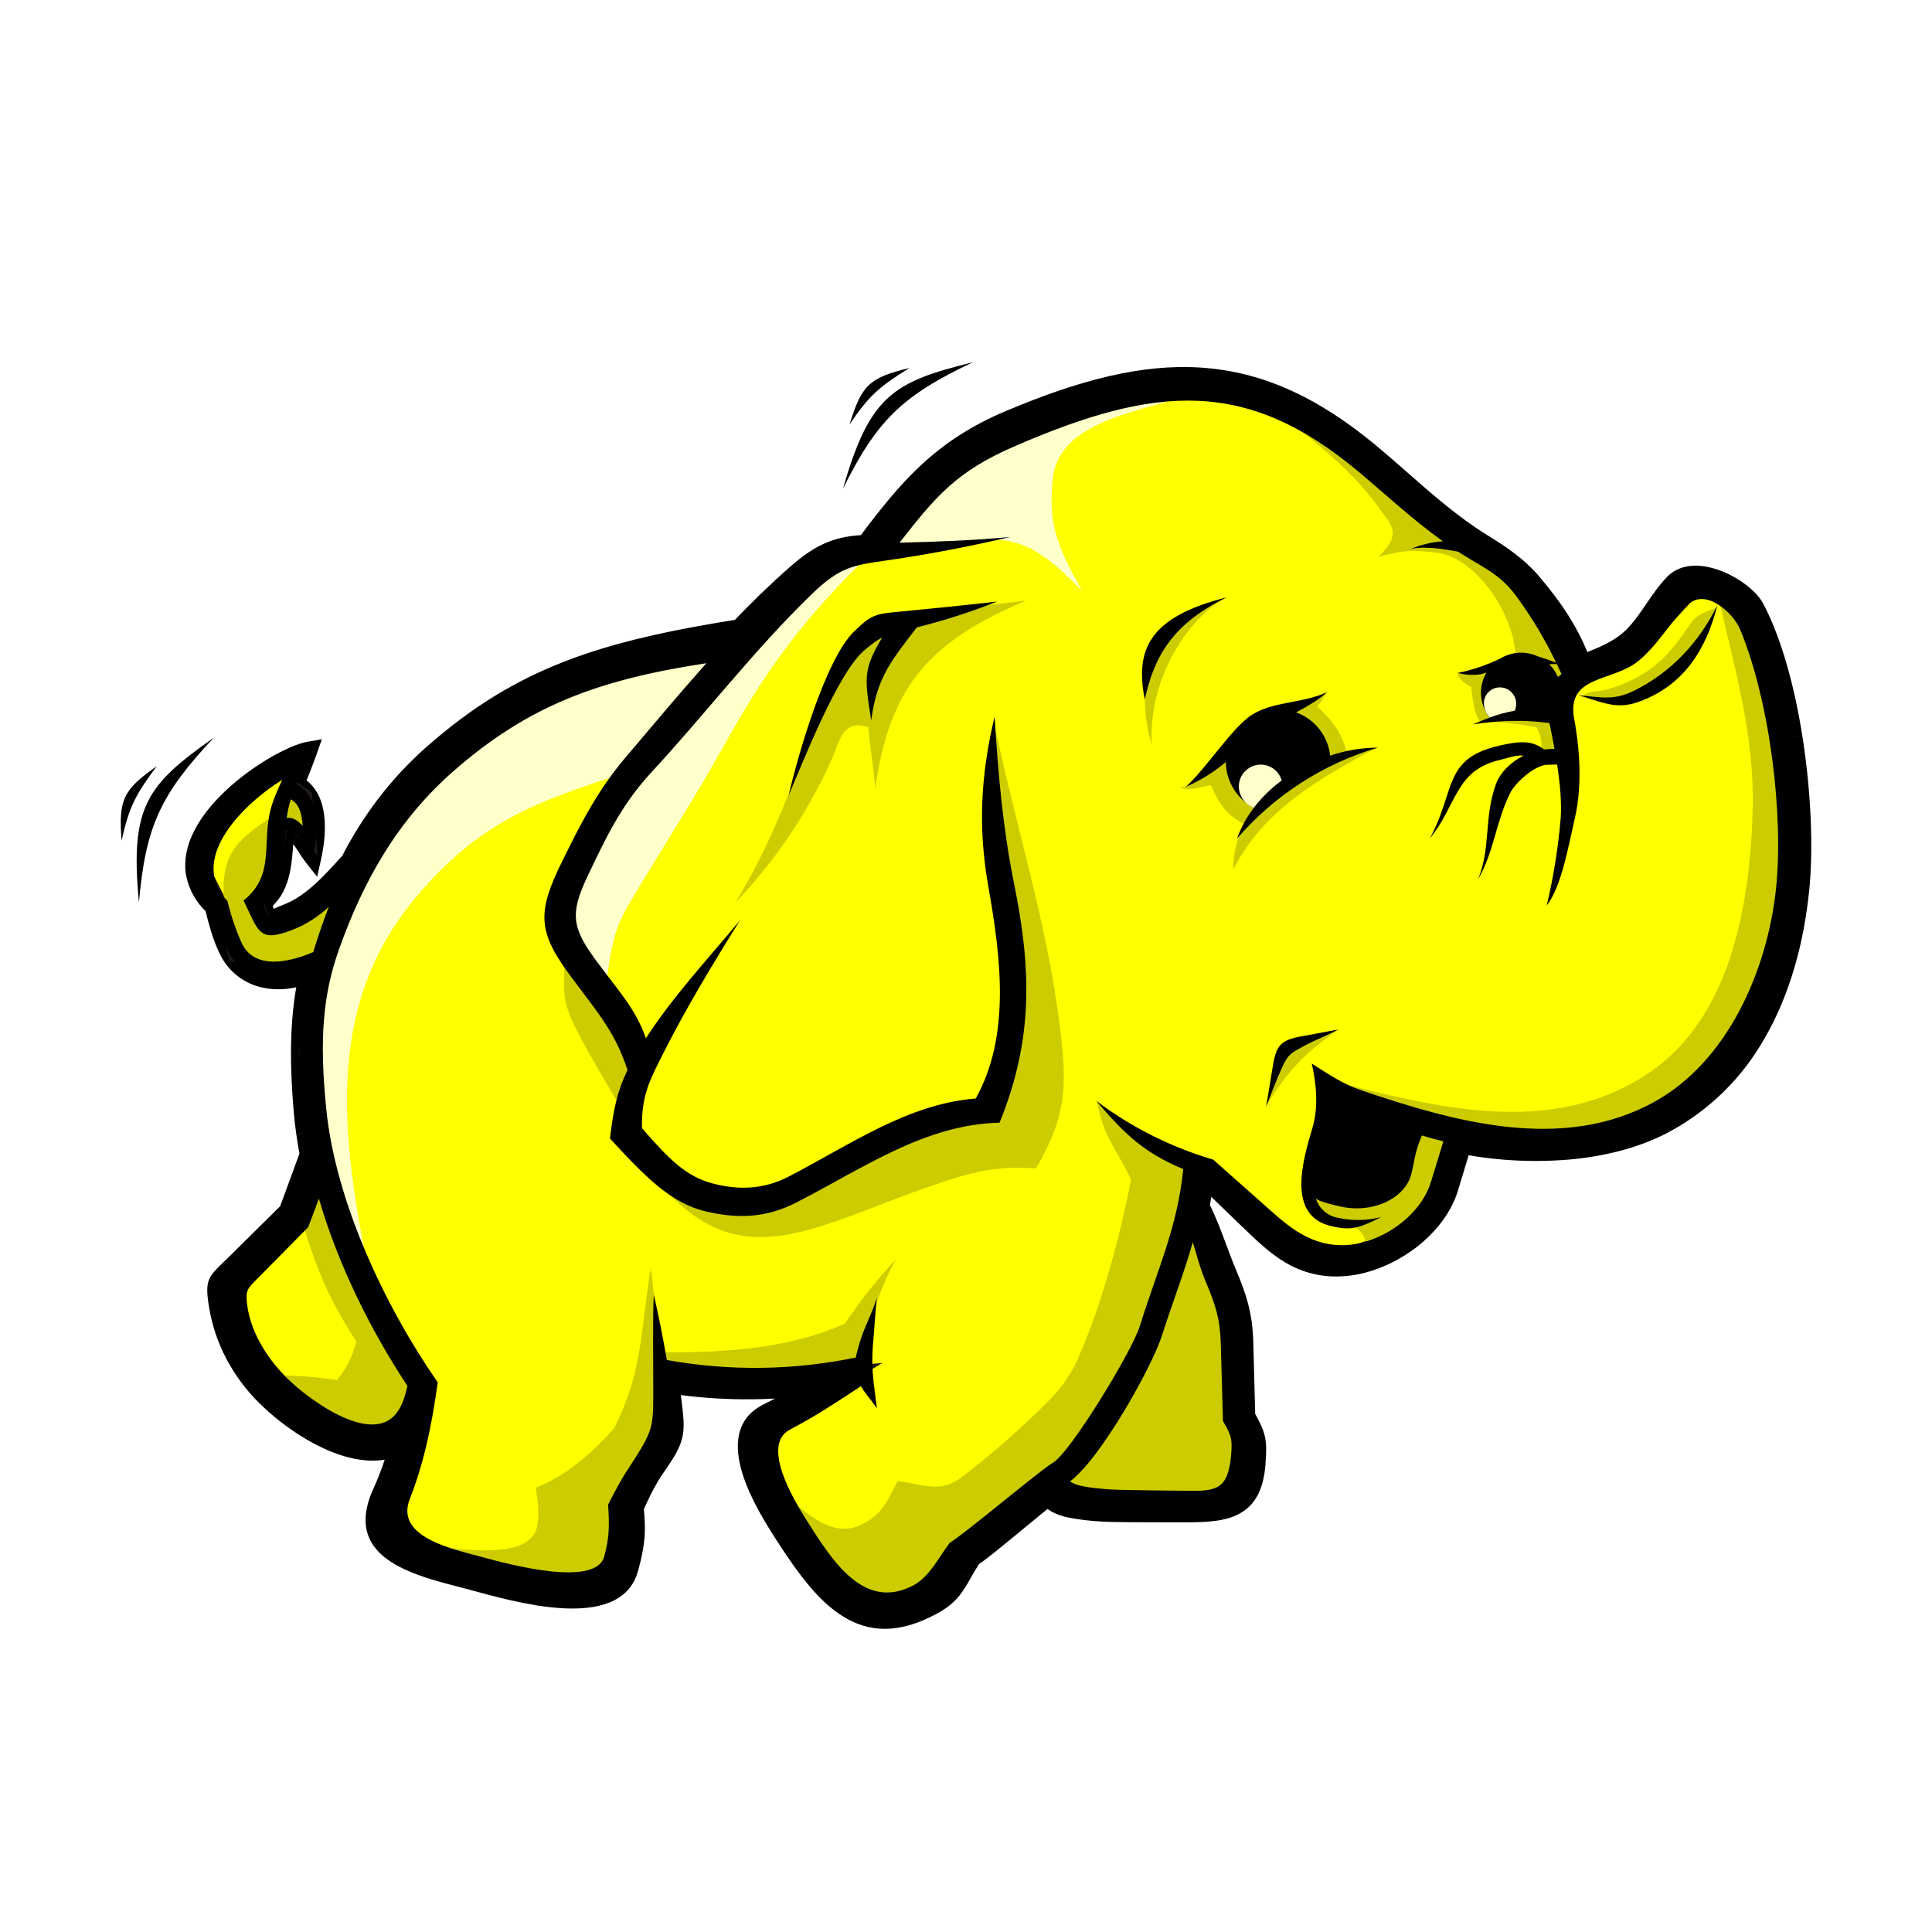
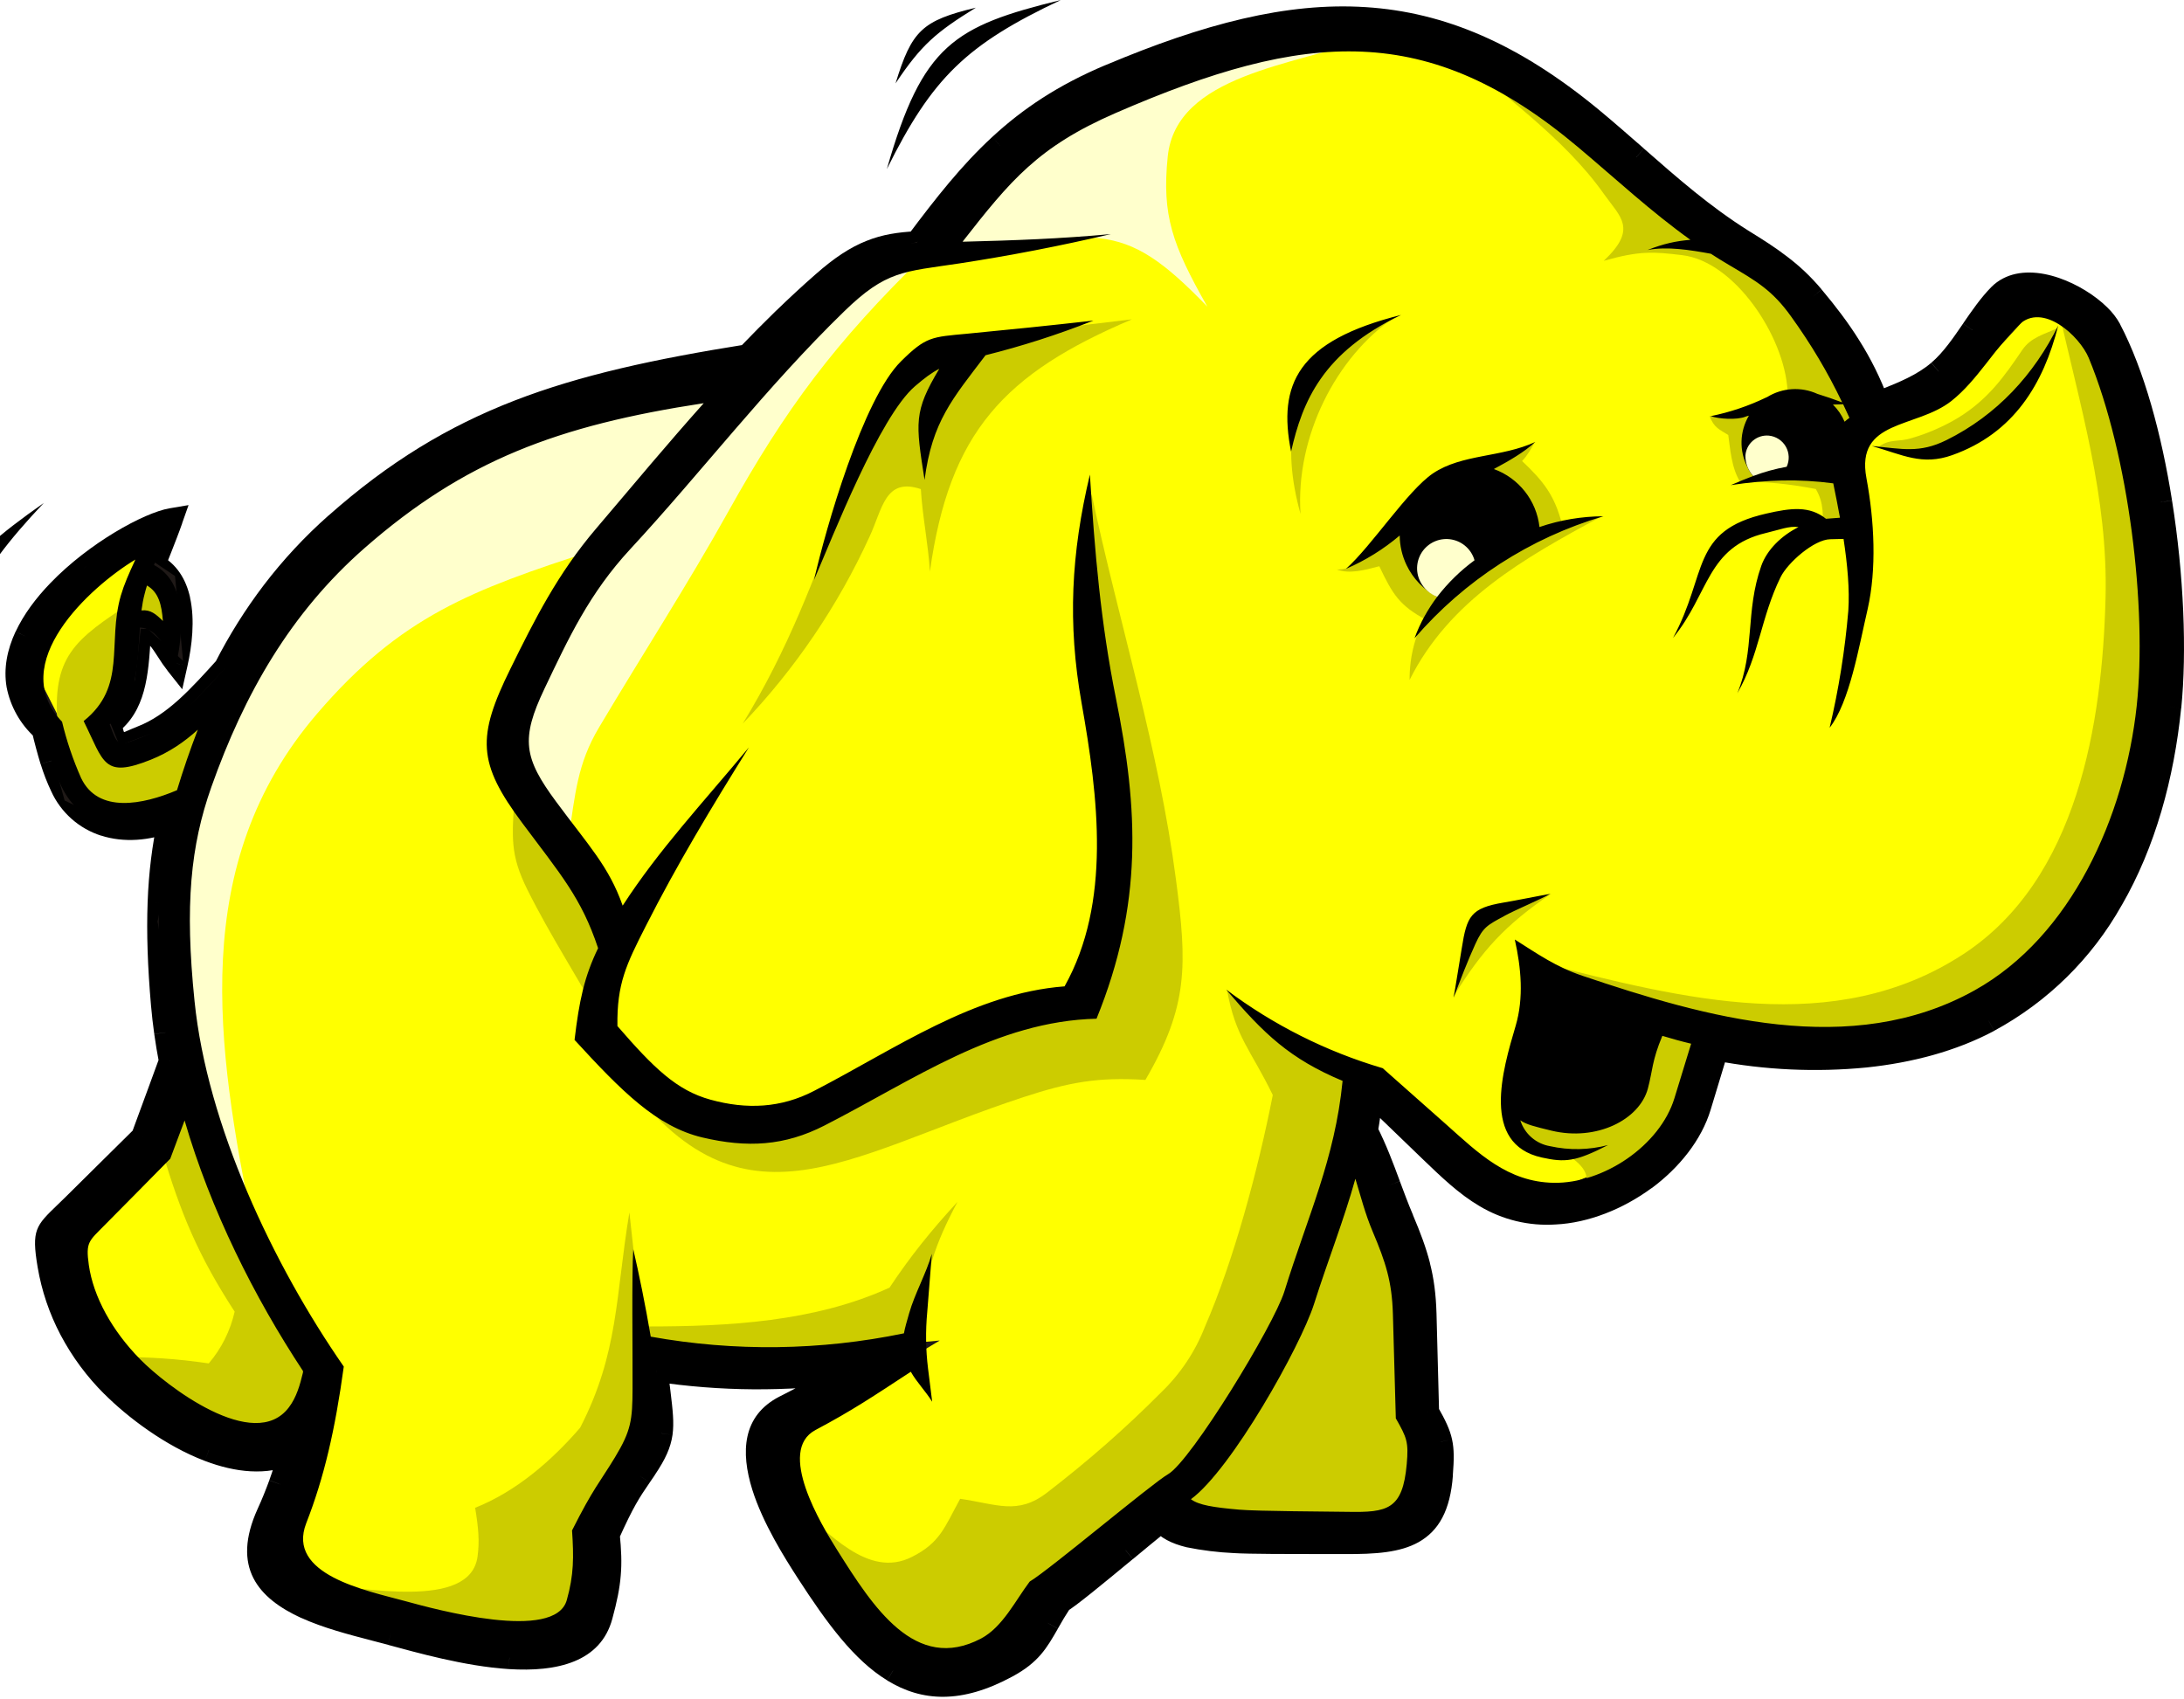
- <svg xmlns="http://www.w3.org/2000/svg" width="32" height="32" fill="none">
+ <svg xmlns="http://www.w3.org/2000/svg" fill="none" viewBox="3 6 27 21">
  <path d="M5.238 19.168l-.138.377-.265-.097.138-.377.265.097zm-.138.377l-.206.56-.265-.097.206-.56.265.097zm-.206.56l-.033.052-.1-.1.133.048zm-.033.052l-.452.447-.199-.2.452-.447.199.2zm-.452.447l-.4.397-.2-.2.401-.397.199.2zm-.4.397a9.15 9.15 0 01-.101.098l-.196-.204.097-.094.2.2zm-.101.098c-.18.174-.217.209-.165.52l-.278.046c-.077-.458-.023-.51.247-.77l.196.204zm-.165.52c.042.25.126.506.256.755l-.25.131a2.798 2.798 0 01-.284-.84l.278-.046zm.256.755c.122.23.283.455.49.661l-.2.2a3.026 3.026 0 01-.54-.73l.25-.131zm.49.661c.263.265.694.593 1.142.763l-.099.264c-.49-.186-.958-.542-1.243-.828l.2-.199zm1.142.763c.312.119.63.16.896.042l.113.258c-.342.152-.733.107-1.108-.036l.1-.264zm.896.042l.272-.121-.08.288-.136-.038-.056-.13zm.193.167c-.036.128-.077.26-.125.391l-.266-.096c.045-.125.085-.25.118-.37l.273.075zm-.125.391a4.998 4.998 0 01-.151.372l-.258-.117c.053-.115.1-.233.143-.35l.266.095zm-.151.372c-.24.524.011.8.4.977l-.118.258c-.53-.243-.872-.623-.54-1.352l.258.117zm.4.977c.247.113.547.191.826.264l-.07.273c-.294-.076-.609-.159-.874-.28l.117-.257zm.826.264l.196.052-.071.272-.196-.051.071-.273zm.196.052c.337.09.918.257 1.44.29l-.017.283c-.548-.035-1.147-.207-1.494-.3l.071-.273zm1.44.29c.473.03.894-.05.992-.411l.272.072c-.144.536-.683.66-1.281.622l.018-.283zm.992-.411c.051-.192.081-.34.094-.486l.282.023c-.013.16-.046.322-.104.535l-.273-.072zm.094-.486c.012-.148.007-.29-.011-.472l.28-.027c.02.204.027.363.013.522l-.282-.023zm-.011-.472l.01-.071.13.057-.14.014zm.01-.071c.191-.425.27-.54.408-.742l.233.159c-.128.187-.2.294-.382.698l-.258-.115zm.408-.742l.062-.091.234.158-.063.092-.233-.16zm.062-.091c.108-.16.157-.267.173-.378l.28.039c-.023.158-.086.298-.22.497l-.233-.158zm.173-.378c.017-.116 0-.255-.025-.467l.28-.032c.028.233.046.385.025.538l-.28-.04zm-.025-.467a10.256 10.256 0 00-.017-.133l.28-.036.017.137-.28.032zm-.017-.133l-.02-.14.28-.04.02.144-.28.036zm-.02-.14l-.027-.188.188.028-.02.14-.14.02zm.161-.16c.4.06.793.09 1.183.092l-.001.283a8.58 8.58 0 01-1.224-.096l.042-.28zm1.183.092c.392.003.781-.022 1.174-.07l.033.28a9.32 9.32 0 01-1.208.073l.001-.283zm1.174-.07l.087.262-.07-.122-.017-.14zm.087.262c-.228.133-.456.25-.746.4l-.13-.252c.287-.148.512-.263.735-.393l.141.245zm-.746.4c-.022.01-.043.022-.065.033l-.13-.252.065-.033.13.252zm-.065.033c-.299.154-.302.476-.196.814l-.27.084c-.144-.463-.125-.913.336-1.15l.13.252zm-.196.814c.12.383.374.786.533 1.032l-.236.154c-.168-.26-.436-.685-.567-1.102l.27-.084zm.533 1.032c.334.515.65.948 1.01 1.17l-.146.24c-.41-.25-.747-.711-1.1-1.256l.236-.154zm1.01 1.17c.343.21.742.229 1.271-.058l.134.25c-.632.343-1.122.312-1.551.049l.147-.241zm1.271-.058c.25-.135.334-.282.447-.48l.247.14c-.137.239-.238.416-.56.59l-.134-.25zm.447-.48c.045-.079.095-.165.167-.273l.234.157a4.152 4.152 0 00-.154.255l-.247-.139zm.167-.273l.05-.046.067.124-.117-.078zm.05-.046c.082-.045.434-.337.777-.62l.18.218c-.354.293-.719.594-.822.65l-.136-.248zm.777-.62c.177-.146.351-.29.442-.363l.177.221c-.165.134-.301.246-.438.36l-.18-.218zm.442-.363l.108-.087.09.107-.11.09-.088-.11zm.197.02c.057.068.146.11.267.139l-.065.275c-.18-.044-.32-.113-.42-.233l.218-.18zm.267.139c.14.033.322.05.544.065l-.02.283a3.814 3.814 0 01-.59-.073l.066-.275zm.544.065c.173.013.728.012 1.087.012v.283c-.367 0-.933 0-1.107-.012l.02-.283zm1.087.012h.264l-.001.283h-.264v-.283zm.264 0c.334.003.599-.012.773-.111l.14.246c-.231.13-.536.15-.914.148l.001-.282zm.773-.111c.16-.09.256-.269.28-.602l.283.02c-.032.442-.178.689-.423.828l-.14-.246zm.28-.602a1.304 1.304 0 00-.004-.361l.276-.061c.027.124.025.245.01.442l-.282-.02zm-.004-.361a1.255 1.255 0 00-.149-.328l.248-.138c.097.172.15.281.177.405l-.276.06zm-.149-.328l-.017-.066.14-.003-.123.069zm-.017-.066l-.017-.609.283-.006.016.609-.282.006zm-.017-.609l-.016-.608.283-.007.016.609-.283.006zm-.016-.608a2.5 2.5 0 00-.072-.563l.273-.069c.049.191.075.386.082.625l-.283.007zm-.072-.563a3.912 3.912 0 00-.196-.55l.26-.11c.093.219.161.401.21.591l-.274.069zm-.196-.55c-.062-.148-.115-.29-.167-.431l.265-.097c.05.133.1.27.163.418l-.261.11zm.098-.529l-.132.05.132-.05zm-.265.099c-.08-.218-.16-.43-.274-.657l.253-.127c.12.238.202.458.286.685l-.265.099zm-.274-.657l-.013-.088.14.024-.127.064zm-.013-.088c.014-.079.026-.152.034-.218l.28.035a5.705 5.705 0 01-.036.232l-.278-.049zm.034-.218c.009-.06.017-.136.025-.228l.283.023a5.567 5.567 0 01-.028.24l-.28-.035zm.025-.228l.026-.296.213.206-.098.102-.141-.012zm.239-.09l.416.4-.196.204-.415-.4.195-.204zm.416.4l.31.3-.195.204-.311-.3.196-.204zm.31.3c.224.215.43.412.656.546l-.143.244c-.255-.15-.471-.358-.708-.586l.195-.205zm.656.546c.219.129.466.203.786.188l.013.283a1.624 1.624 0 01-.942-.227l.143-.244zm.786.188c.346-.016.719-.164 1.03-.393l.167.227c-.353.26-.783.43-1.184.449l-.013-.283zm1.03-.393c.295-.219.532-.509.627-.824l.271.082c-.114.376-.389.717-.73.97l-.169-.228zm.627-.824l.1-.327.27.082-.099.327-.27-.082zm.1-.327l.115-.38.27.082-.115.38-.27-.082zm.115-.38l.037-.121.124.023-.026.139-.135-.04zm.161-.098a6.287 6.287 0 001.796.084l.027.28a6.572 6.572 0 01-1.875-.086l.052-.278zm1.796.084c.526-.056 1.034-.19 1.47-.422l.133.25c-.469.25-1.013.393-1.576.452l-.027-.28zm1.47-.422a3.693 3.693 0 001.465-1.444l.246.14a3.975 3.975 0 01-1.578 1.553l-.133-.25zm1.465-1.444l.123.07-.123-.07zm0 0c.395-.685.617-1.492.701-2.324l.28.027c-.088.871-.32 1.719-.735 2.438l-.246-.142zm.701-2.324c.069-.678.03-1.602-.111-2.496l.278-.044c.146.917.184 1.867.114 2.567l-.281-.027zm-.111-2.496c-.125-.788-.331-1.551-.615-2.095l.25-.13c.299.57.514 1.364.643 2.18l-.278.045zm-.615-2.095a.573.573 0 00-.107-.136l.198-.202a.863.863 0 01.16.208l-.251.13zm-.107-.136a1.35 1.35 0 00-.488-.297l.092-.267c.226.078.446.216.594.362l-.198.202zm-.488-.297c-.173-.06-.347-.076-.472-.01l-.13-.251c.2-.105.454-.089.694-.006l-.092.267zm-.472-.01a.287.287 0 00-.072.053l-.202-.198a.574.574 0 01.144-.106l.13.25zm-.072.053a3.02 3.02 0 00-.319.414l-.233-.16c.11-.16.22-.32.35-.452l.202.198zm-.319.414c-.133.195-.268.391-.442.54l-.183-.216c.147-.125.27-.305.392-.483l.233.159zm-.442.54c-.213.182-.46.281-.689.373l-.105-.263c.209-.084.433-.174.61-.325l.184.215zm-.689.373l-.104.042-.107-.262.106-.043.105.263zm-.104.042l-.135.056-.051-.138.133-.049.053.13zm-.186-.082a3.635 3.635 0 00-.334-.675l.24-.15c.14.222.26.46.359.727l-.265.098zm-.334-.675a5.347 5.347 0 00-.443-.6l.217-.18c.172.205.329.41.466.63l-.24.15zm-.443-.6a2.309 2.309 0 00-.38-.363l.17-.224c.149.113.286.239.427.406l-.217.182zm-.38-.363a6.12 6.12 0 00-.458-.304l.15-.24c.178.11.33.206.478.32l-.17.224zm-.458-.304c-.493-.31-.906-.672-1.328-1.041l.186-.214c.413.362.817.717 1.292 1.015l-.15.24zM23.137 8.05a23.262 23.262 0 00-.556-.478l.18-.219c.185.153.374.319.562.483l-.186.214zm-.556-.478c-.934-.77-1.799-1.143-2.718-1.201l.018-.283c.98.062 1.897.455 2.88 1.265l-.18.219zm-2.718-1.201c-.925-.058-1.914.2-3.088.695l-.11-.26c1.214-.512 2.242-.78 3.216-.718l-.018.283zm-3.088.695a4.367 4.367 0 00-1.318.835l-.191-.207c.379-.35.814-.642 1.4-.889l.109.261zm-1.318.835c-.358.332-.666.723-1.011 1.184l-.227-.169c.354-.473.67-.874 1.047-1.222l.19.207zm-1.011 1.184l-.04.054-.066.003-.007-.141.113.084zm-.106.057c-.197.01-.361.034-.525.1l-.105-.263c.198-.08.39-.108.615-.12l.015.283zm-.525.1a1.909 1.909 0 00-.548.363l-.186-.212c.236-.209.433-.336.629-.414l.105.263zm-.548.363c-.161.142-.319.288-.474.438l-.196-.203c.155-.15.316-.3.484-.447l.186.212zm-.474.438l-.098-.102.098.102zm0 0c-.153.149-.303.3-.45.453l-.204-.195c.15-.156.302-.31.458-.462l.196.205zm-.45.453l-.08.042-.022-.14.102.098zm-.08.042c-1.105.176-2.001.37-2.801.679l-.102-.264c.818-.317 1.732-.514 2.859-.694l.044.279zm-2.801.679c-.793.307-1.493.73-2.213 1.369l-.187-.212c.747-.662 1.474-1.102 2.298-1.421l.102.264zm-2.213 1.369a5.77 5.77 0 00-.763.818l-.224-.171a6.05 6.05 0 01.8-.86l.187.213zm-.763.818a6.05 6.05 0 00-.574.915l-.251-.129a6.34 6.34 0 01.601-.957l.224.171zm-.574.915l-.02.03-.106-.095.126.064zm-.02.03c-.161.178-.322.358-.494.513l-.189-.211c.166-.15.32-.322.473-.491l.21.189zm-.494.513c-.18.162-.376.3-.602.387l-.102-.264c.189-.072.357-.192.515-.334l.189.21zm-.602.387l-.05-.132.05.132zm0 0c-.182.07-.27.105-.371.062l.11-.26c.004.002.05-.023.16-.066l.1.264zm-.371.062l.054-.13-.054.13zm0 0c-.107-.045-.136-.132-.202-.307l.265-.099c.037.1.037.142.047.146l-.11.26zm-.202-.307l-.037-.099.085-.064.085.114-.133.049zm.048-.163c.26-.195.285-.584.308-.958l.283.018c-.028.437-.056.892-.422 1.167l-.169-.227zm.308-.958c.003-.05.006-.098.01-.135l.282.02-.009.133-.283-.018zm.01-.135l.01-.138.137.006-.006.142-.142-.01zm.147-.132c.233.012.34.176.454.354l-.237.152c-.073-.113-.141-.218-.23-.223l.013-.283zm.454.354c.032.05.065.1.1.144l-.22.176a1.83 1.83 0 01-.117-.168l.237-.152zm.128.262l-.065.29-.184-.232.11-.088.139.03zm-.276-.06c.047-.214.084-.494.032-.723l.275-.062c.063.28.023.603-.031.845l-.276-.06zm.032-.723c-.033-.146-.103-.271-.234-.339l.13-.252c.216.112.33.306.38.529l-.276.062zm-.234-.339l-.112-.058.044-.117.133.05-.065.125zm-.068-.175l.083-.213.263.103c-.025.062-.05.125-.08.208l-.266-.098zm.083-.213c.041-.107.084-.216.13-.344l.267.093c-.04.115-.088.236-.134.354l-.263-.103zm.24-.437l.236-.04-.08.226-.133-.046-.024-.14zm.047.279c-.274.048-.877.386-1.315.84l-.204-.195c.477-.496 1.156-.869 1.471-.924l.048.279zm-1.315.84a2.014 2.014 0 00-.378.524l-.256-.118c.1-.214.252-.417.43-.601l.204.195zm-.378.524a.875.875 0 00-.088.521l-.279.048c-.04-.233.007-.465.11-.687l.257.118zm-.088.521a.85.85 0 00.269.465l-.196.205a1.127 1.127 0 01-.352-.622l.279-.048zm.269.465l.039.069-.137.033.098-.102zm.039.069c.036.146.068.27.103.38l-.27.085a6.62 6.62 0 01-.107-.398l.274-.067zm.103.38c.033.108.07.204.116.299l-.255.121a2.467 2.467 0 01-.13-.335l.269-.084zm.116.299a.74.74 0 00.448.4l-.086.27a1.018 1.018 0 01-.617-.549l.255-.121zm.448.4c.216.07.468.048.703-.044l.103.263c-.294.115-.613.14-.892.05l.086-.27zm.703-.044l.245-.095-.056.256-.138-.03-.051-.13zm.19.162a5.545 5.545 0 00-.12.987l-.284-.01c.014-.378.057-.714.127-1.037l.276.06zm-.12.987c-.014.362 0 .768.04 1.245l-.282.023c-.042-.484-.056-.9-.042-1.278l.283.01zm.04 1.245c.01.12.023.233.038.335l-.28.037a6.613 6.613 0 01-.04-.35l.282-.022zm.038.335c.015.113.035.228.057.345l-.277.053a7.243 7.243 0 01-.06-.36l.28-.038zm.057.345l-.006.075-.132-.048" fill="#000" />
  <path fill-rule="evenodd" clip-rule="evenodd" d="M12.318 10.625l-1.861.302-1.7.745-1.442.907-1.373 1.676-.775.821-.75.277-.199-.485.347-.5.078-.707.232.01.254.231-.068-.719-.282-.189.009-.274-.667.377-.603.712-.126.637.258.51.24.865.49.232.515-.025.489-.284-.326 1.652.326 1.839-.359.849-1.174 1.265.208.756.557.876 1.049.738.556.077.62.02-.387 1.585 1.42.582 1.768.233.605-.396.047-1.07.675-1.117.046-.884 1.629.116 1.512-.14-1.512.908.256 1.093.954 1.49.93.395.745-.302.303-.605 1.56-1.187.302.256 2.443.093.489-.395.046-.699-.163-.302-.116-1.885-.815-1.629.14-.721.489.256 1.373 1.28.675.046.744-.302.745-.559.372-1.21 2.188.14 1.326-.512 1.07-1 .768-1.444.186-1.698-.163-1.978-.418-1.769-.42-.558-.58-.187-1.025 1.117-.93.326-.815-1.35-.815-.744-.442-.28-1.768-1.465-1.42-.768-1.42-.117-1.651.28-1.443.535-1 .814-.792.954-.814.233-1.42 1.35z" fill="#FF0" stroke="#1F1917" stroke-width=".216" stroke-miterlimit="10" />
  <path fill-rule="evenodd" clip-rule="evenodd" d="M6.919 14.825c-1.595 1.86-1.24 4.115-.798 6.325l-.708-1.787-.26-1.64.074-1.675.67-1.602 1.006-1.49 1.564-1.303 1.713-.708 2.011-.26-1.862 2.123c-1.495.485-2.377.811-3.41 2.017z" fill="#FFC" />
  <path fill-rule="evenodd" clip-rule="evenodd" d="M14.426 9.158c-1.109 1.081-1.714 1.897-2.42 3.163-.504.906-1.07 1.779-1.6 2.672-.27.452-.295.831-.375 1.353l-.782-.931.373-1.118 1.266-2.272 2.681-2.644.857-.223zM19.9 6.476c-.887.333-2.362.443-2.464 1.462-.073.724.055 1.087.49 1.853-1.077-1.115-1.343-.942-3.426-.596l.894-1.266 1.564-.969 2.012-.446.93-.038z" fill="#FFC" />
  <path fill-rule="evenodd" clip-rule="evenodd" d="M22.35 20.261c.296.182.29.315.24.44l.7-.28.453-.609.337-.867-.43-.323-1.879.24-.14.38.04.54.18.32.28.139.22.02zm-.174-3.213c-.942.272-.934.347-1.213 1.281.367-.589.64-.886 1.213-1.28zm6.261-6.991c-.167.077-.33.114-.435.268-.225.33-.418.607-.79.838a2.463 2.463 0 01-.581.254c-.165.051-.264.005-.405.106l.25.044h.551l.68-.42.4-.42.33-.67zm-15 2.09c-.37 1.013-.694 1.882-1.255 2.8a8.381 8.381 0 001.567-2.31c.16-.34.19-.739.635-.59.02.34.092.68.112 1.02.241-1.727.92-2.449 2.498-3.119l-1.338.16-1.26.28-.62.9-.339.859zm3.058-.04c.34 1.602.83 3.14 1.043 4.767.139 1.057.154 1.565-.378 2.478-.582-.038-.943.028-1.505.212-2.24.734-3.524 1.813-5.033-.361l1.445.68 1.03-.202 1.82-1.059 1.418-.28.46-1.918-.34-2.539-.04-1.199.08-.58zm3.857 9.913c-.188 1.301.433 2 .176 2.36-.073.102-.171.28-.282.328-.393.174-.934-.032-.973.07h-1.3a62.26 62.26 0 00-.519-.22l.8-.94.78-1.698.499-1.72h.26l.56 1.82z" fill="#CC0" />
  <path fill-rule="evenodd" clip-rule="evenodd" d="M18.169 18.236c.105.59.288.731.566 1.303-.184.934-.482 2.043-.84 2.867a2.26 2.26 0 01-.538.807c-.45.453-.903.848-1.412 1.241-.367.283-.623.141-1.075.077-.192.349-.245.543-.6.72-.544.272-1.031-.315-1.458-.66l.925 1.446.64.6.54.08.719-.44.38-.72.799-.6.979-.839.62-.88.56-1.038.719-2.159.06-.82-.9-.399c-.22-.207-.464-.38-.684-.586zm-7.17 4.164c1.009 0 2.074-.057 2.998-.48.261-.393.52-.713.84-1.06-.292.55-.383.861-.46 1.48l-.3.44-2.279.06c-.246-.028-.493-.054-.74-.08a60.302 60.302 0 00-.079-.08l.02-.28zm-.14-.7l-.078-.71c-.173 1.038-.131 1.733-.609 2.662-.356.413-.795.79-1.298.99.042.255.055.414.03.601-.088.672-1.432.375-1.985.349l2.66.685.6-.24.2-1.16.56-1.039.1-.64-.18-1.498zM9.36 15.844c-.028.505-.06.715.162 1.16.283.567.63 1.098.937 1.658l.1-1.12-1.199-1.698zm-4.103 3.81l-.26.553c.239.802.45 1.31.904 2.01a1.499 1.499 0 01-.32.64 7.157 7.157 0 00-1.157-.078l1.339 1.04.66-.12.659-.66-.94-1.46-.885-1.925zM28.44 9.791c.272 1.224.623 2.352.59 3.605-.04 1.536-.34 3.478-1.763 4.404-1.595 1.038-3.466.547-5.216.103l2.138.879 1.999.1 1.359-.4 1.06-.88.799-1.678.3-1.939-.24-1.898-.44-1.879-.586-.417zM4.644 13.437c-.724.47-1.008.678-.929 1.55l.217.786.306.207.38.126.684-.162.352-1.091-.974.478h-.225l-.253-.388.307-.451.162-.857.208.063.252.199-.036-.451-.171-.289-.172-.144-.108.424zm16.241-6.881c.642.597 1.43 1.115 1.945 1.844.199.282.42.427-.004.825.447-.127.614-.113.972-.07.65.079 1.261 1.004 1.3 1.668-.008.062-.18.202-.684.341-.01.02-.285-.037-.278-.018.053.143.123.165.23.232.023.159.037.404.146.578.317-.005.626.03.936.09.105.174.09.347.08.52l.36-.06-.1-.819.32-.54-.46-1.039-.88-.84-.084-.003-.989-.607-1.613-1.32-1.197-.782zm1.082 4.924c-.034.06-.085.154-.15.22.267.253.4.422.494.78l-.907.45-.768.737c-.337-.181-.42-.32-.584-.666-.19.05-.37.098-.526.04.1.002.16-.023.26-.085l.488-.508.863-.653.565-.184c.072-.03.193-.101.265-.131z" fill="#CC0" />
  <path fill-rule="evenodd" clip-rule="evenodd" d="M22.802 12.383c-.962.518-1.884 1.04-2.376 2.024 0-1.25 1.254-1.8 2.376-2.024zm-2.567-2.457c-.715.487-1.22 1.47-1.157 2.428-.232-.83-.15-1.613.565-2.187l.361-.175.23-.066z" fill="#CC0" />
  <path fill-rule="evenodd" clip-rule="evenodd" d="M21.6 17.323c.148-.08.417-.19.564-.271-.152.026-.424.082-.576.107-.406.069-.454.166-.517.566l-.1.61c.08-.213.175-.46.268-.663.098-.215.153-.235.362-.349zm-7.53-10.29c.32-.48.503-.635.994-.938-.666.16-.793.284-.993.937zm-.104 1.053c.558-1.122.98-1.535 2.149-2.086-1.322.324-1.71.554-2.15 2.086zm-11.952 5.84c.122-.562.237-.774.583-1.235-.562.393-.635.554-.583 1.235zm12.51 9.403a570.88 570.88 0 00-.051-.409 3.223 3.223 0 01-.01-.696l.057-.722c-.07.244-.21.489-.28.733-.028.098-.052.178-.065.25a8.235 8.235 0 01-3.13.041c-.066-.387-.148-.79-.216-1.08-.02.324-.007 1.22-.009 1.721-.001.389-.018.522-.218.852-.188.31-.267.38-.53.903.022.33.023.548-.065.861-.146.52-1.616.117-2.004.011-.478-.13-1.465-.325-1.217-.962.219-.56.357-1.151.464-1.936-.875-1.26-1.69-2.988-1.845-4.519-.122-1.189-.049-1.92.208-2.647.408-1.152.978-2.15 1.893-2.953 1.234-1.082 2.388-1.517 4.194-1.792-.434.486-.864 1-1.332 1.552-.475.558-.757 1.121-1.058 1.732-.416.843-.407 1.164.145 1.904.475.638.732.926.939 1.55-.171.353-.234.651-.291 1.134.582.635 1.014 1.071 1.579 1.206.554.131 1.017.106 1.512-.148 1.101-.563 2.12-1.29 3.362-1.32.575-1.412.517-2.592.24-3.96-.188-.933-.263-1.816-.322-2.768-.233.98-.276 1.842-.104 2.818.209 1.176.37 2.476-.209 3.51-1.123.086-2.086.77-3.098 1.293-.407.211-.83.232-1.28.108-.418-.115-.7-.391-1.15-.91-.008-.522.11-.763.35-1.235.384-.758.809-1.464 1.275-2.21-.571.688-1.112 1.264-1.56 1.956-.173-.489-.418-.737-.825-1.288-.397-.538-.438-.773-.141-1.396.298-.625.552-1.175 1.06-1.724.878-.948 1.682-2.004 2.643-2.938.521-.507.733-.49 1.425-.594a24.241 24.241 0 001.873-.363c-.617.058-1.213.079-1.813.094h-.02c.59-.754.933-1.174 1.893-1.591 2.361-1.026 3.862-1.137 5.717.423.48.404.9.796 1.388 1.145-.177.015-.33.047-.53.126.245-.047.528 0 .782.046.072.046.145.092.22.136.344.203.54.315.772.639.247.343.451.685.632 1.063a5.203 5.203 0 00-.306-.105.66.66 0 00-.621.039l-.014.006a2.91 2.91 0 01-.683.23c.1.036.323.049.428.007a.311.311 0 01.043-.013.658.658 0 00-.017.638c.018.042.043.08.07.108-.09.034-.182.072-.277.113.44-.067.837-.079 1.267-.022.028.135.056.279.083.425a85.57 85.57 0 01-.16.012l-.013.001c-.203-.162-.43-.135-.739-.064-.94.214-.72.742-1.152 1.537.45-.549.416-1.123 1.148-1.297.17-.04.287-.09.403-.073-.208.104-.388.277-.46.479-.2.567-.076 1.045-.296 1.575.273-.473.29-.936.534-1.434.088-.18.414-.466.614-.47l.165-.004c.048.315.077.628.059.888a9.936 9.936 0 01-.231 1.447c.247-.318.36-.993.47-1.467.112-.495.084-1.088-.015-1.62-.136-.728.614-.61 1.05-.953.32-.253.54-.656.834-.941.292-.284.75.133.865.41.496 1.201.723 3.092.592 4.304-.148 1.36-.804 2.844-2.003 3.513-1.53.853-3.332.332-4.85-.18-.325-.109-.55-.268-.835-.448.078.35.113.72.01 1.069-.164.553-.429 1.459.323 1.626.286.063.416.054.82-.154a1.515 1.515 0 01-.717.014.466.466 0 01-.368-.32c.07.052.187.08.385.128.557.134 1.088-.134 1.192-.52.06-.226.05-.345.179-.652.115.035.234.068.356.097l-.207.675c-.179.584-.876 1.055-1.492 1.045-.57-.01-.931-.367-1.324-.717l-.79-.7a6.084 6.084 0 01-1.935-.972c.468.55.786.855 1.439 1.129-.095.968-.432 1.674-.719 2.601-.13.42-1.155 2.099-1.439 2.262-.203.117-1.471 1.186-1.71 1.327-.178.236-.334.562-.601.704-.815.43-1.338-.394-1.777-1.09-.2-.318-.753-1.232-.27-1.488.456-.242.712-.415 1.178-.72.069.124.186.244.263.369zm2.832 1.477c-.413.333-1.106.923-1.24.996-.245.364-.275.59-.665.8-1.162.629-1.778-.1-2.466-1.16-.328-.505-1.044-1.658-.284-2.049.32-.165.563-.288.805-.43-.797.1-1.58.101-2.394-.021.014.098.027.191.037.277.053.445.07.581-.171.94-.176.26-.244.337-.457.811.039.386.022.604-.087 1.008-.242.898-1.92.406-2.603.22-.823-.221-1.998-.429-1.516-1.486.113-.248.202-.501.268-.743-.719.318-1.718-.357-2.194-.834a2.754 2.754 0 01-.785-1.493c-.073-.435-.006-.433.305-.741l.852-.844.345-.937a6.795 6.795 0 01-.098-.696c-.083-.96-.055-1.644.082-2.273-.5.195-1.074.104-1.33-.427-.097-.202-.155-.408-.228-.707-1.117-1.075.976-2.485 1.586-2.591-.07.198-.146.38-.214.56.414.213.363.824.276 1.217-.15-.188-.232-.434-.45-.444-.033.444-.027.936-.374 1.197.103.274.097.274.39.162.414-.16.726-.515 1.04-.863a5.947 5.947 0 011.37-1.774c1.466-1.3 2.852-1.726 5.084-2.081.297-.31.604-.61.934-.9.446-.394.736-.476 1.159-.498.698-.935 1.248-1.586 2.387-2.065 2.388-1.005 4.034-1.054 5.95.526.634.523 1.174 1.073 1.87 1.509.352.22.604.379.871.697.336.4.61.8.801 1.316.247-.102.528-.198.756-.392.293-.25.48-.67.751-.945.36-.365 1.183.076 1.365.424.62 1.186.873 3.37.741 4.67-.162 1.605-.825 3.123-2.24 3.879-.962.513-2.253.56-3.358.352l-.214.707c-.215.706-1.054 1.283-1.787 1.318-.703.033-1.084-.33-1.546-.775l-.726-.699a5.254 5.254 0 01-.061.459c.19.376.282.707.445 1.095.18.427.267.707.28 1.164l.032 1.218c.18.322.197.4.17.768-.055.775-.483.85-1.195.845-.237-.002-1.132.004-1.36-.012-.454-.033-.753-.068-.91-.255zm2.4-4.232c-.143.512-.335.995-.511 1.548-.167.524-1.02 2.045-1.522 2.414.098.073.277.101.597.129.226.02 1.117.023 1.341.027.493.009.68-.028.73-.59.024-.274.002-.325-.135-.566l-.036-1.288c-.012-.407-.09-.642-.25-1.021-.096-.227-.148-.439-.214-.653zM4.75 13.547c.11-.012.179.046.264.131-.016-.204-.053-.355-.197-.439-.01.034-.02.067-.028.1-.018.066-.03.136-.04.208zm.695 1.476a10.923 10.923 0 00-.257.747c-.42.178-.974.292-1.185-.15a4.029 4.029 0 01-.236-.697c-.693-.717.343-1.665.907-2.005-.082.176-.14.309-.18.445-.171.593.078 1.122-.46 1.552.253.51.241.713.83.478.227-.091.414-.219.58-.37zm-.163 4.83c.32 1.103.862 2.187 1.464 3.098v.016c-.037.156-.081.309-.173.431-.43.576-1.524-.269-1.841-.593-.347-.353-.578-.772-.634-1.165-.04-.286 0-.293.199-.496.27-.273.54-.545.808-.818.06-.158.119-.315.177-.473zm20.377-8.852a.67.67 0 01.145.213.704.704 0 01.06-.048 7.226 7.226 0 00-.078-.168 2.61 2.61 0 00-.127.004zm-5.271 1.984a.86.86 0 01-.084-.364 2.653 2.653 0 01-.664.412c.322-.288.759-.965 1.075-1.18.36-.242.847-.195 1.266-.389-.143.13-.326.235-.513.335a.864.864 0 01.564.717 2.48 2.48 0 01.79-.133 4.927 4.927 0 00-2.335 1.509c.069-.19.165-.36.28-.513a.861.861 0 01-.379-.394zm-3.873-3.02c-.46.18-.881.314-1.331.427-.41.54-.66.819-.754 1.541-.111-.71-.135-.843.182-1.373-.092.046-.177.11-.3.215-.441.378-1.018 1.863-1.248 2.394.146-.64.604-2.237 1.075-2.702.31-.307.38-.3.817-.341.52-.05 1.04-.103 1.56-.162zm9.626 1.549c.374.035.588.093.923-.073.624-.309 1.084-.813 1.381-1.416-.182.72-.548 1.331-1.31 1.602-.373.133-.614-.004-.994-.113zm-7.18.07c.141-.624.391-1.225 1.36-1.69-1.284.321-1.525.86-1.36 1.69zm-16.66 3.362c.11-1.249.353-1.787 1.24-2.727-1.113.784-1.39 1.14-1.24 2.727z" fill="#000" />
  <path fill-rule="evenodd" clip-rule="evenodd" d="M20.556 13.186a.362.362 0 11.673-.259 2.3 2.3 0 00-.462.452.394.394 0 01-.211-.193zm4.022-1.556a.266.266 0 01.29-.244.272.272 0 01.22.385 2.332 2.332 0 00-.413.114.36.36 0 01-.097-.255z" fill="#FFC" />
</svg>
